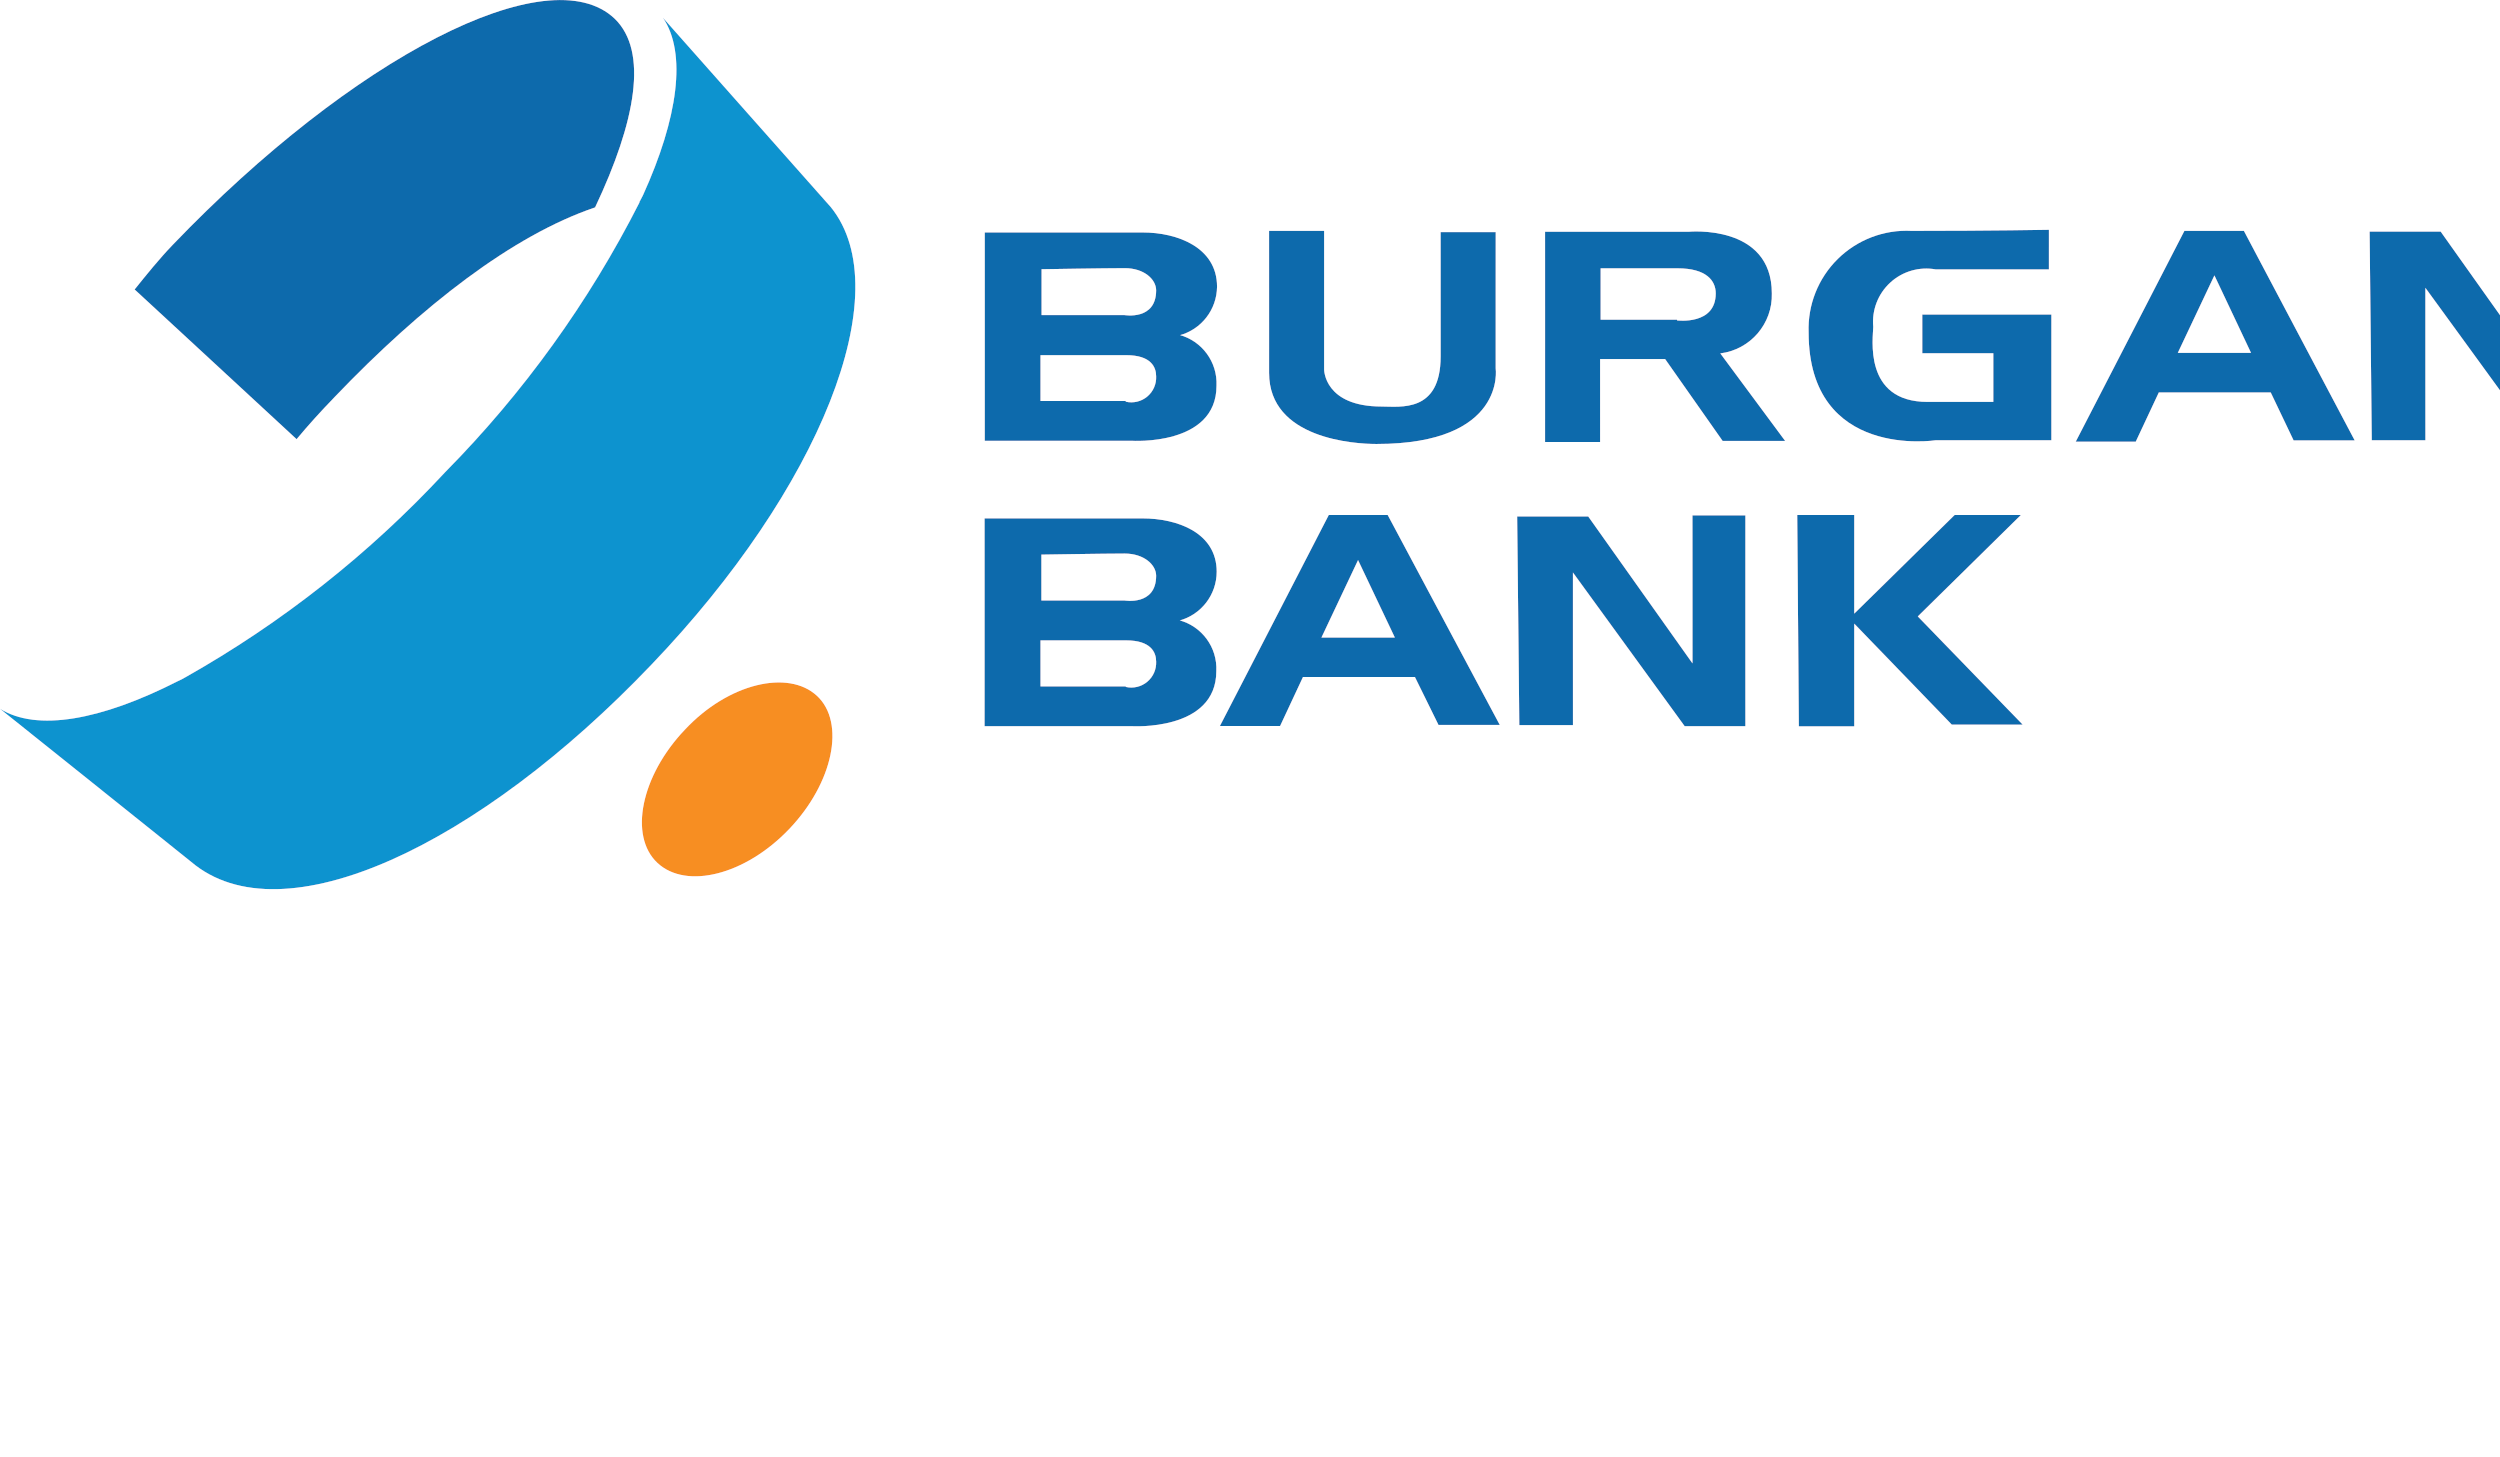
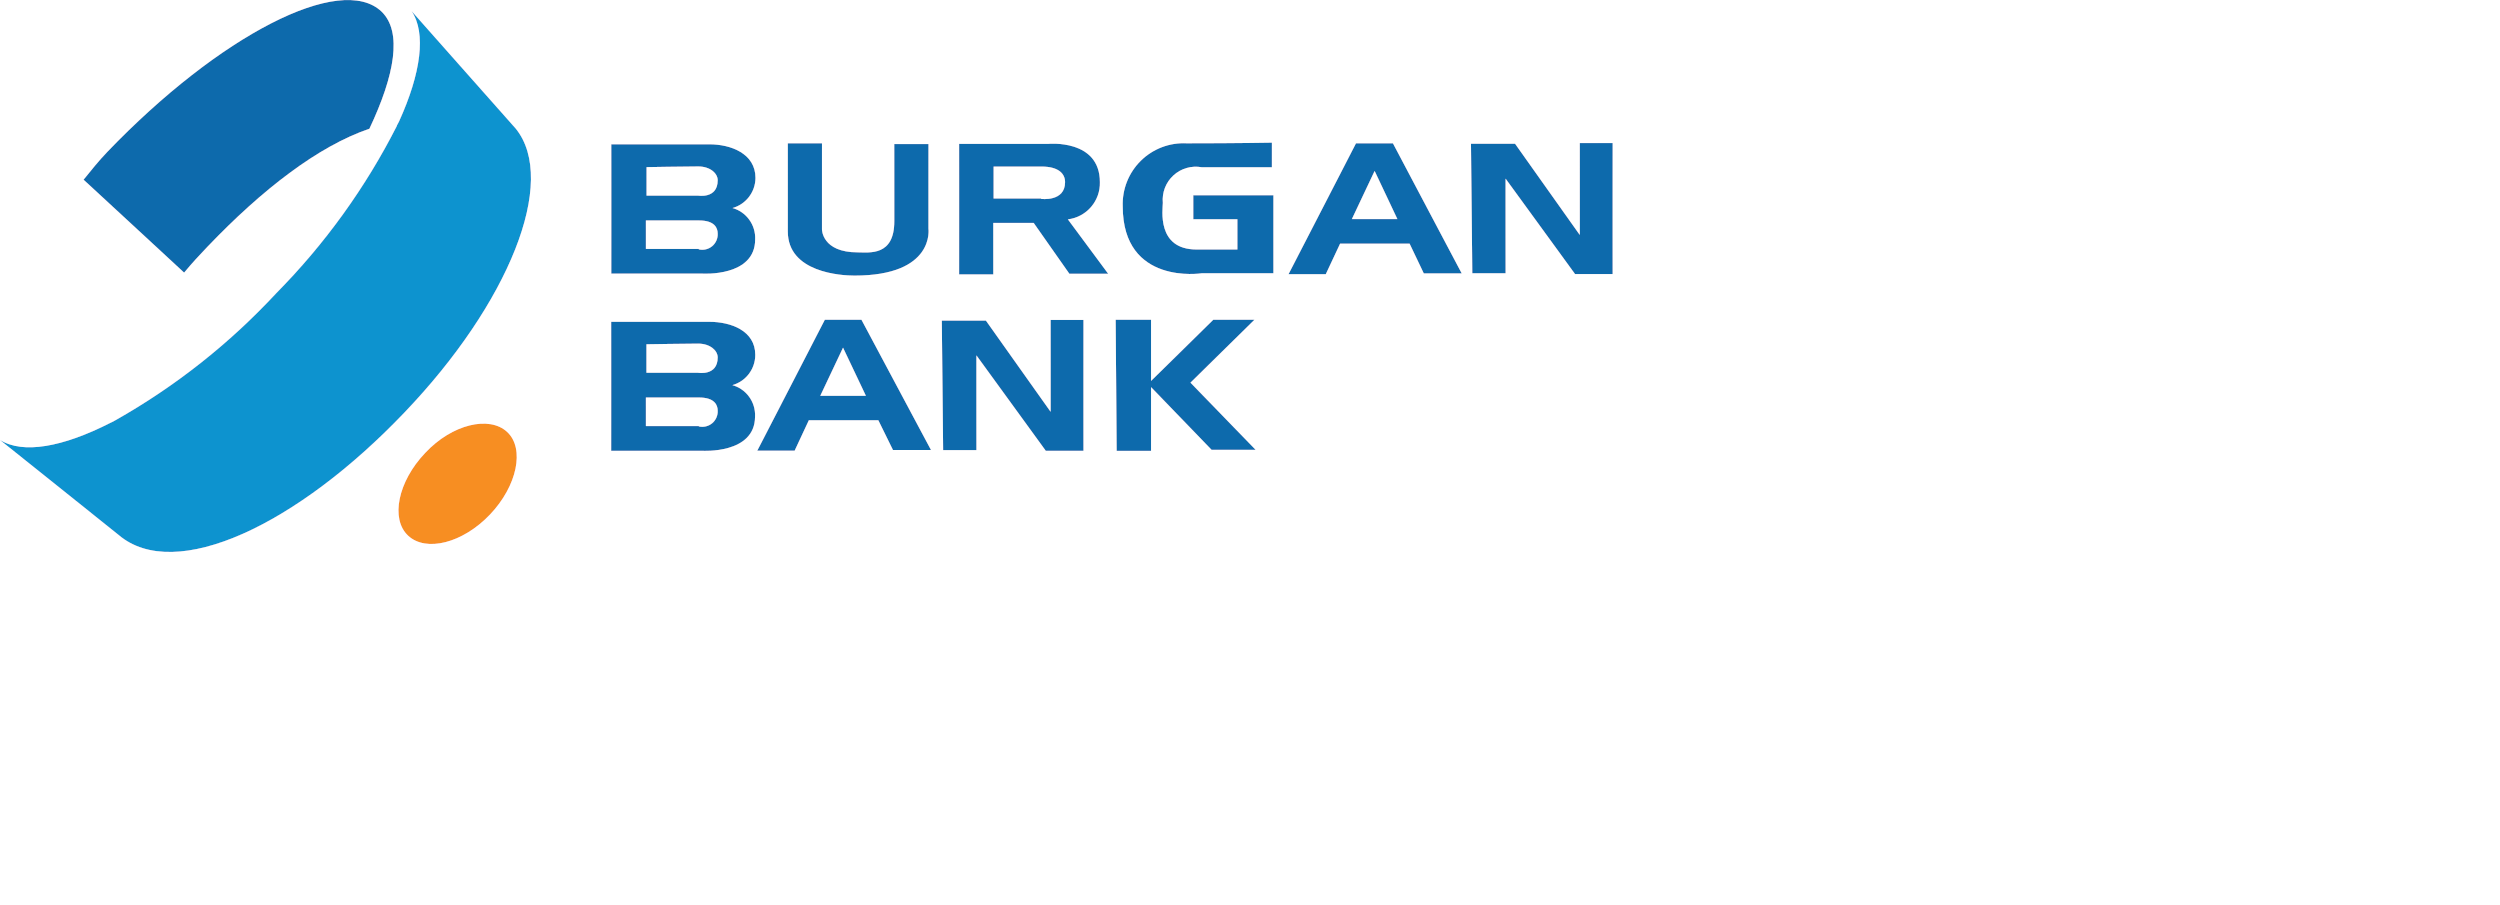
- <svg xmlns="http://www.w3.org/2000/svg" version="1.1" x="0px" y="0px" width="140.771px" height="82.032px" viewBox="0 0 140.771 82.032" enable-background="new 0 0 140.771 82.032" xml:space="preserve">
+ <svg xmlns="http://www.w3.org/2000/svg" version="1.1" x="0px" y="0px" width="226.771px" height="82.032px" viewBox="0 0 226.771 82.032" enable-background="new 0 0 226.771 82.032" xml:space="preserve">
  <defs>
    <style>.cls-1{fill:#1093cf;}.cls-2{fill:#f78e20;}.cls-3{fill:#086aac;}</style>
    <filter id="white-shadow" x="-50%" y="-50%" width="200%" height="200%">
      <feDropShadow dx="0" dy="0" stdDeviation="3" flood-color="white" />
    </filter>
  </defs>
  <g id="Layer_2" data-name="Layer 2" filter="url(#white-shadow)">
    <g id="Layer_1-2" data-name="Layer 1">
      <path class="cls-1" d="M37.33,1l8.92,10.06.54.61c3.84,4.77-.63,15.86-10.12,25.77C27,47.58,15.89,52.91,10.75,48.52L0,39.91c2.07,1.3,5.68.65,10-1.55l.27-.13.16-.09A60.44,60.44,0,0,0,25.06,26.59,60.66,60.66,0,0,0,36,11.41c0-.07.06-.12.08-.18L36.2,11C38.18,6.64,38.68,3,37.33,1" />
      <path class="cls-2" d="M38.57,41.08c-2.48,2.6-3.17,6-1.55,7.51s4.94.69,7.42-1.91,3.18-6,1.56-7.5-5-.7-7.43,1.9" />
      <path class="cls-3" d="M34.62,1.06C30.91-2.5,19.86,3.22,9.73,13.78c-.75.78-1.46,1.66-2.15,2.52l9.12,8.43c.73-.87,1.33-1.53,2.15-2.38,4.89-5.11,10-9.09,14.66-10.67,2.3-4.86,3-8.78,1.11-10.62" />
      <path class="cls-3" d="M71.43,13h3.13v7.81s0,2.08,3.23,2.08c1.06,0,3.33.37,3.33-2.82v-7h3.1v7.67S84.84,25,77.51,25c-1.22,0-6.05-.28-6.05-4s0-8,0-8" />
      <path class="cls-3" d="M115.37,13v2.17H109a3,3,0,0,0-3.52,3.23c0,.57-.6,4.23,3.06,4.23h3.7V19.89h-4V17.71h7.27v7.08H109s-7.16,1.12-7.16-6.07A5.52,5.52,0,0,1,107.64,13c4.58,0,7.73-.06,7.73-.06" />
      <path class="cls-3" d="M94.43,18h-4.3V15.11h4.35c1.59,0,2.13.69,2.13,1.41,0,1.81-2.18,1.52-2.18,1.52m2.44,1.86a3.31,3.31,0,0,0,2.9-3.38c0-3.93-4.69-3.47-4.69-3.47H87V24.89h3.1V20.22l3.66,0L97,24.83h3.52Z" />
      <path class="cls-3" d="M63.31,17.74H58.65V15.16s3.61-.06,4.69-.06,1.76.63,1.76,1.25c0,1.71-1.79,1.39-1.79,1.39m.08,4.84h-4.8V20l4.83,0c1.4,0,1.68.68,1.68,1.19a1.4,1.4,0,0,1-1.71,1.43m3-3.73a2.86,2.86,0,0,0,2.14-2.75c0-2.22-2.25-3.05-4.18-3.05l-8.9,0V24.82h8.28s4.77.31,4.77-3.1a2.83,2.83,0,0,0-2.11-2.87" />
      <path class="cls-3" d="M63.31,33.81H58.64V31.23s3.61-.06,4.69-.06,1.77.63,1.77,1.25c0,1.71-1.79,1.39-1.79,1.39m.08,4.84h-4.8V36.06l4.83,0c1.39,0,1.68.68,1.68,1.19a1.4,1.4,0,0,1-1.71,1.43m3-3.73a2.85,2.85,0,0,0,2.12-2.76c0-2.21-2.24-3-4.17-3l-8.9,0V40.89h8.27s4.78.31,4.78-3.1a2.82,2.82,0,0,0-2.1-2.87" />
      <polygon class="cls-3" points="101.2 29 101.29 40.9 104.41 40.9 104.41 35.12 109.9 40.8 113.89 40.8 107.99 34.71 113.79 29 110.06 29 104.41 34.55 104.41 29 101.2 29" />
      <path class="cls-3" d="M74.41,35.9l2.06-4.36,2.07,4.36ZM78.14,29H74.82L68.69,40.88h3.39l1.29-2.76h6.3L81,40.82h3.45Z" />
      <polygon class="cls-3" points="85.43 29.08 89.43 29.08 95.3 37.35 95.3 29.02 98.28 29.02 98.28 40.89 94.86 40.89 88.57 32.24 88.57 40.83 85.55 40.83 85.43 29.08" />
      <path class="cls-3" d="M122.63,19.87l2.06-4.36,2.06,4.36ZM126.35,13H123l-6.12,11.87h3.38l1.3-2.77h6.3l1.29,2.7h3.44Z" />
      <polygon class="cls-3" points="133.43 13.04 137.43 13.04 143.3 21.31 143.3 12.98 146.28 12.98 146.28 24.86 142.87 24.86 136.57 16.21 136.57 24.79 133.55 24.79 133.43 13.04" />
    </g>
  </g>
</svg>
